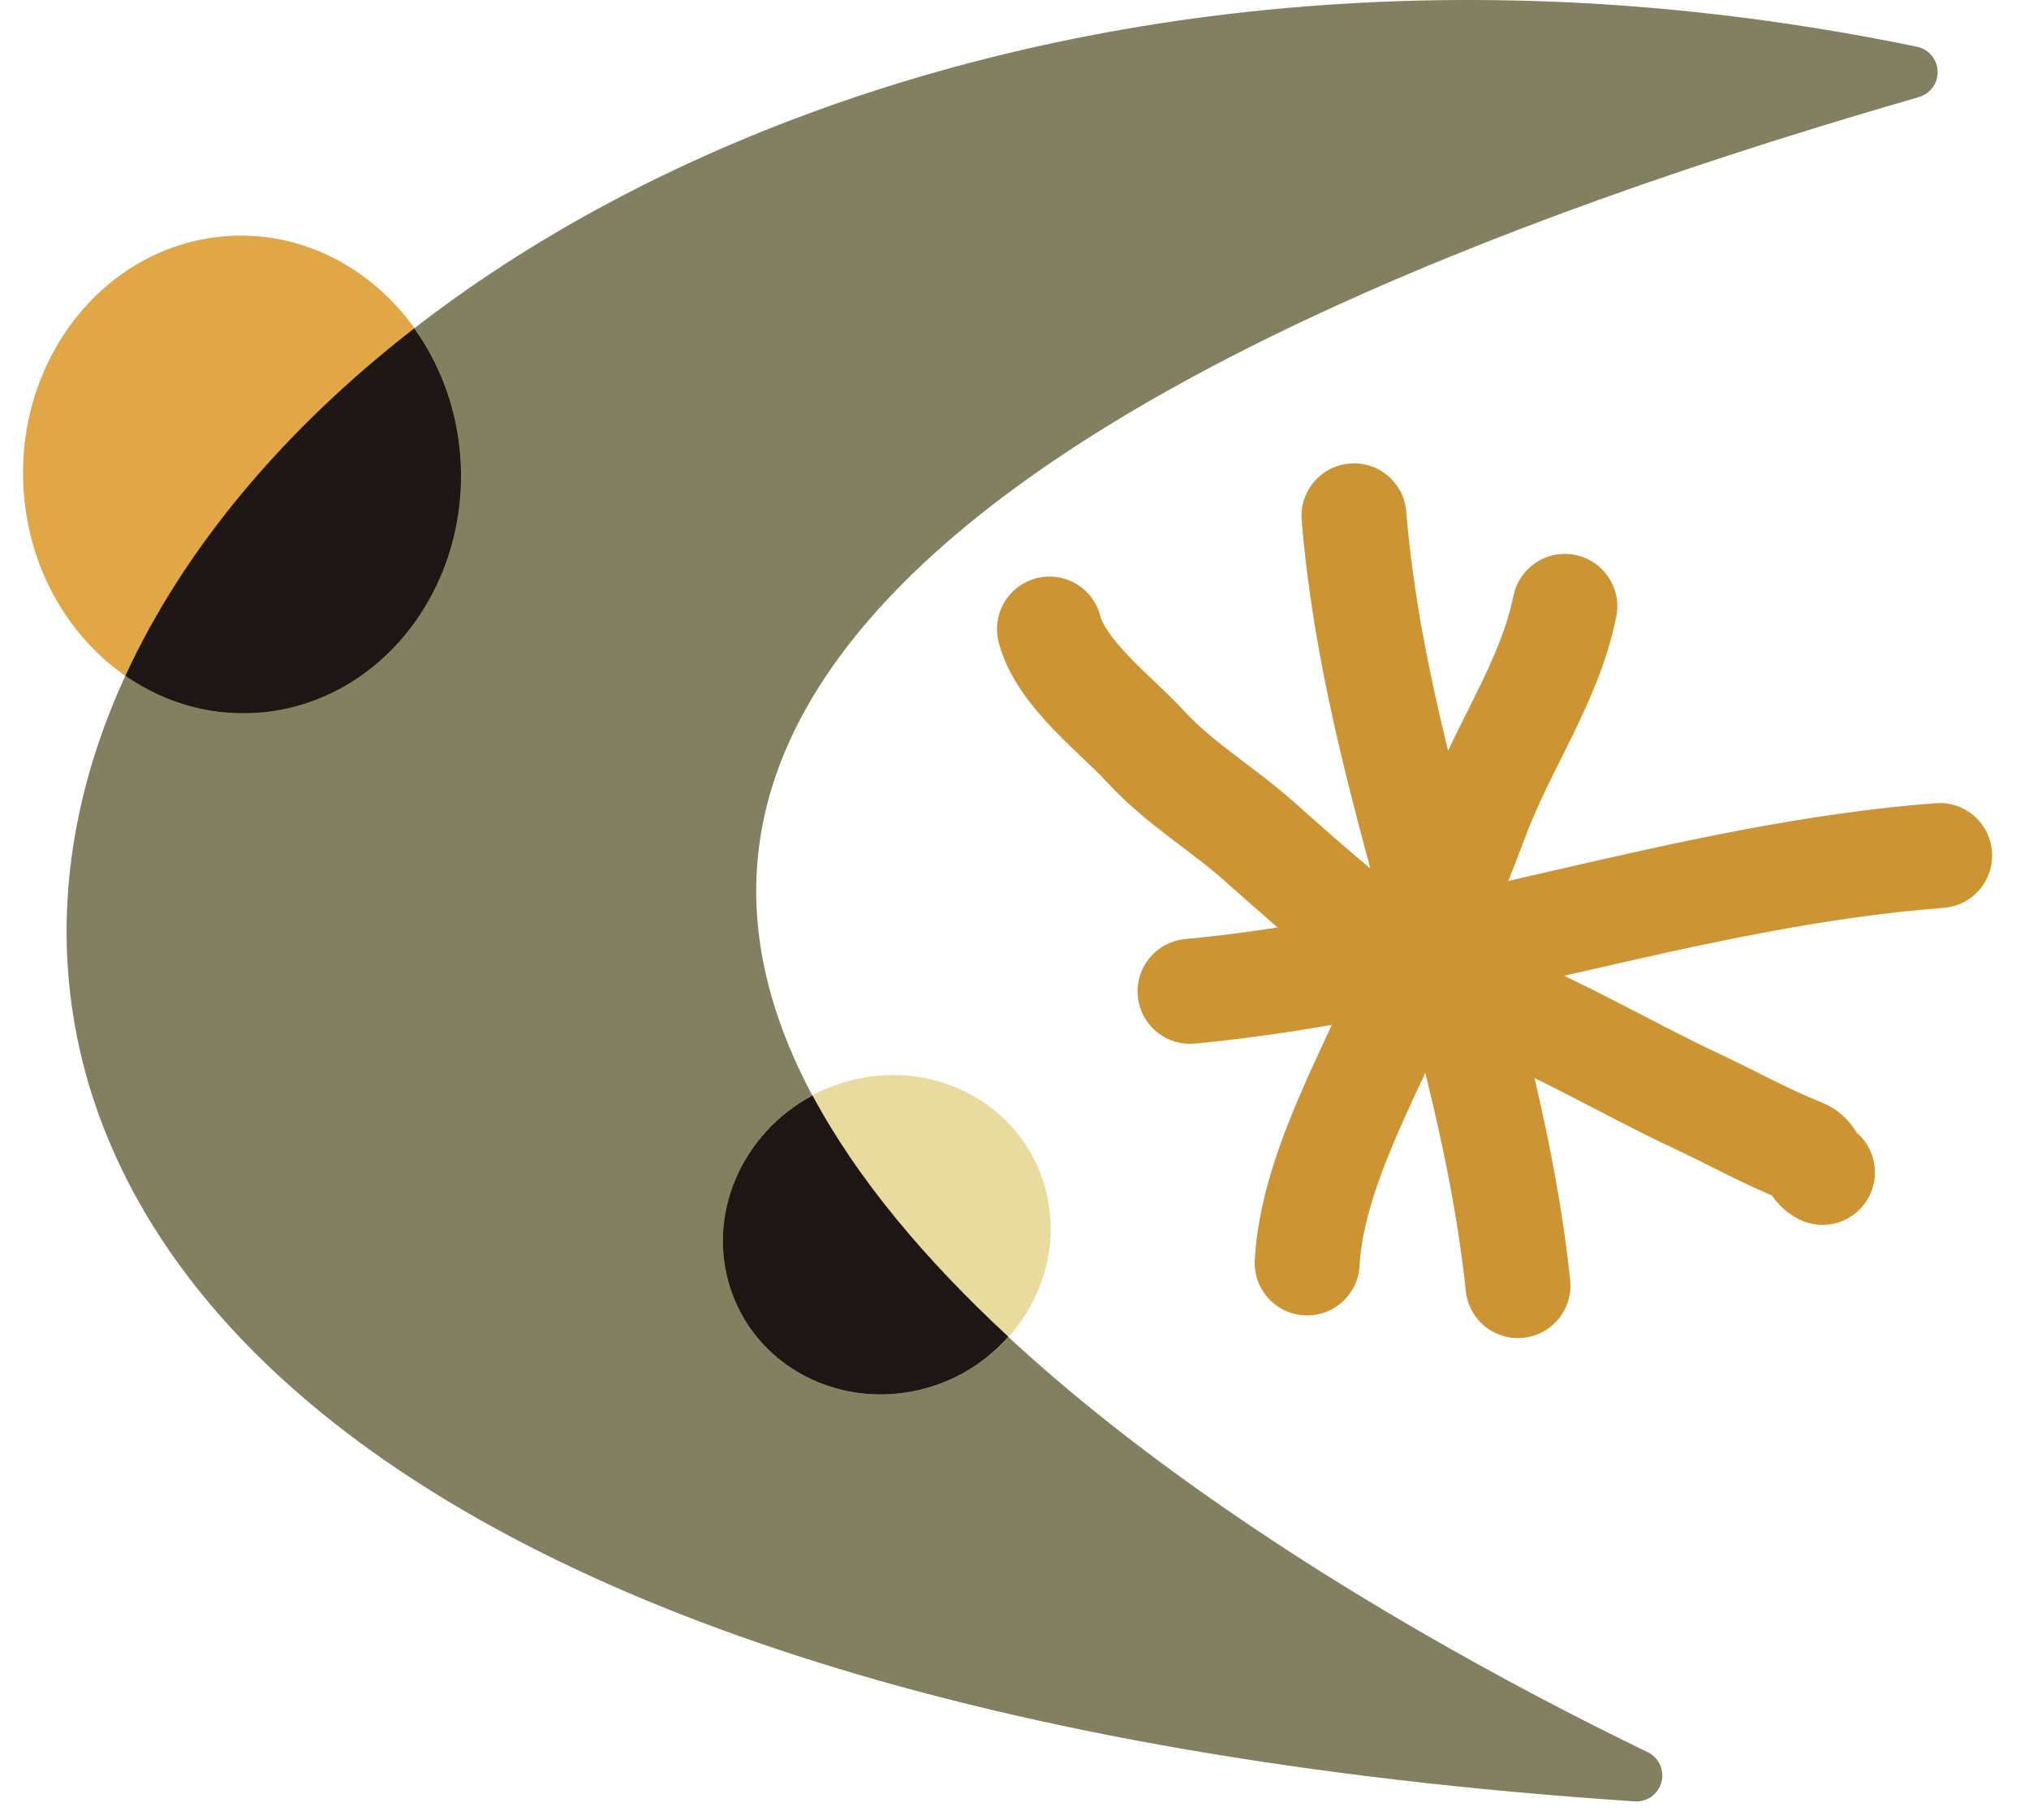
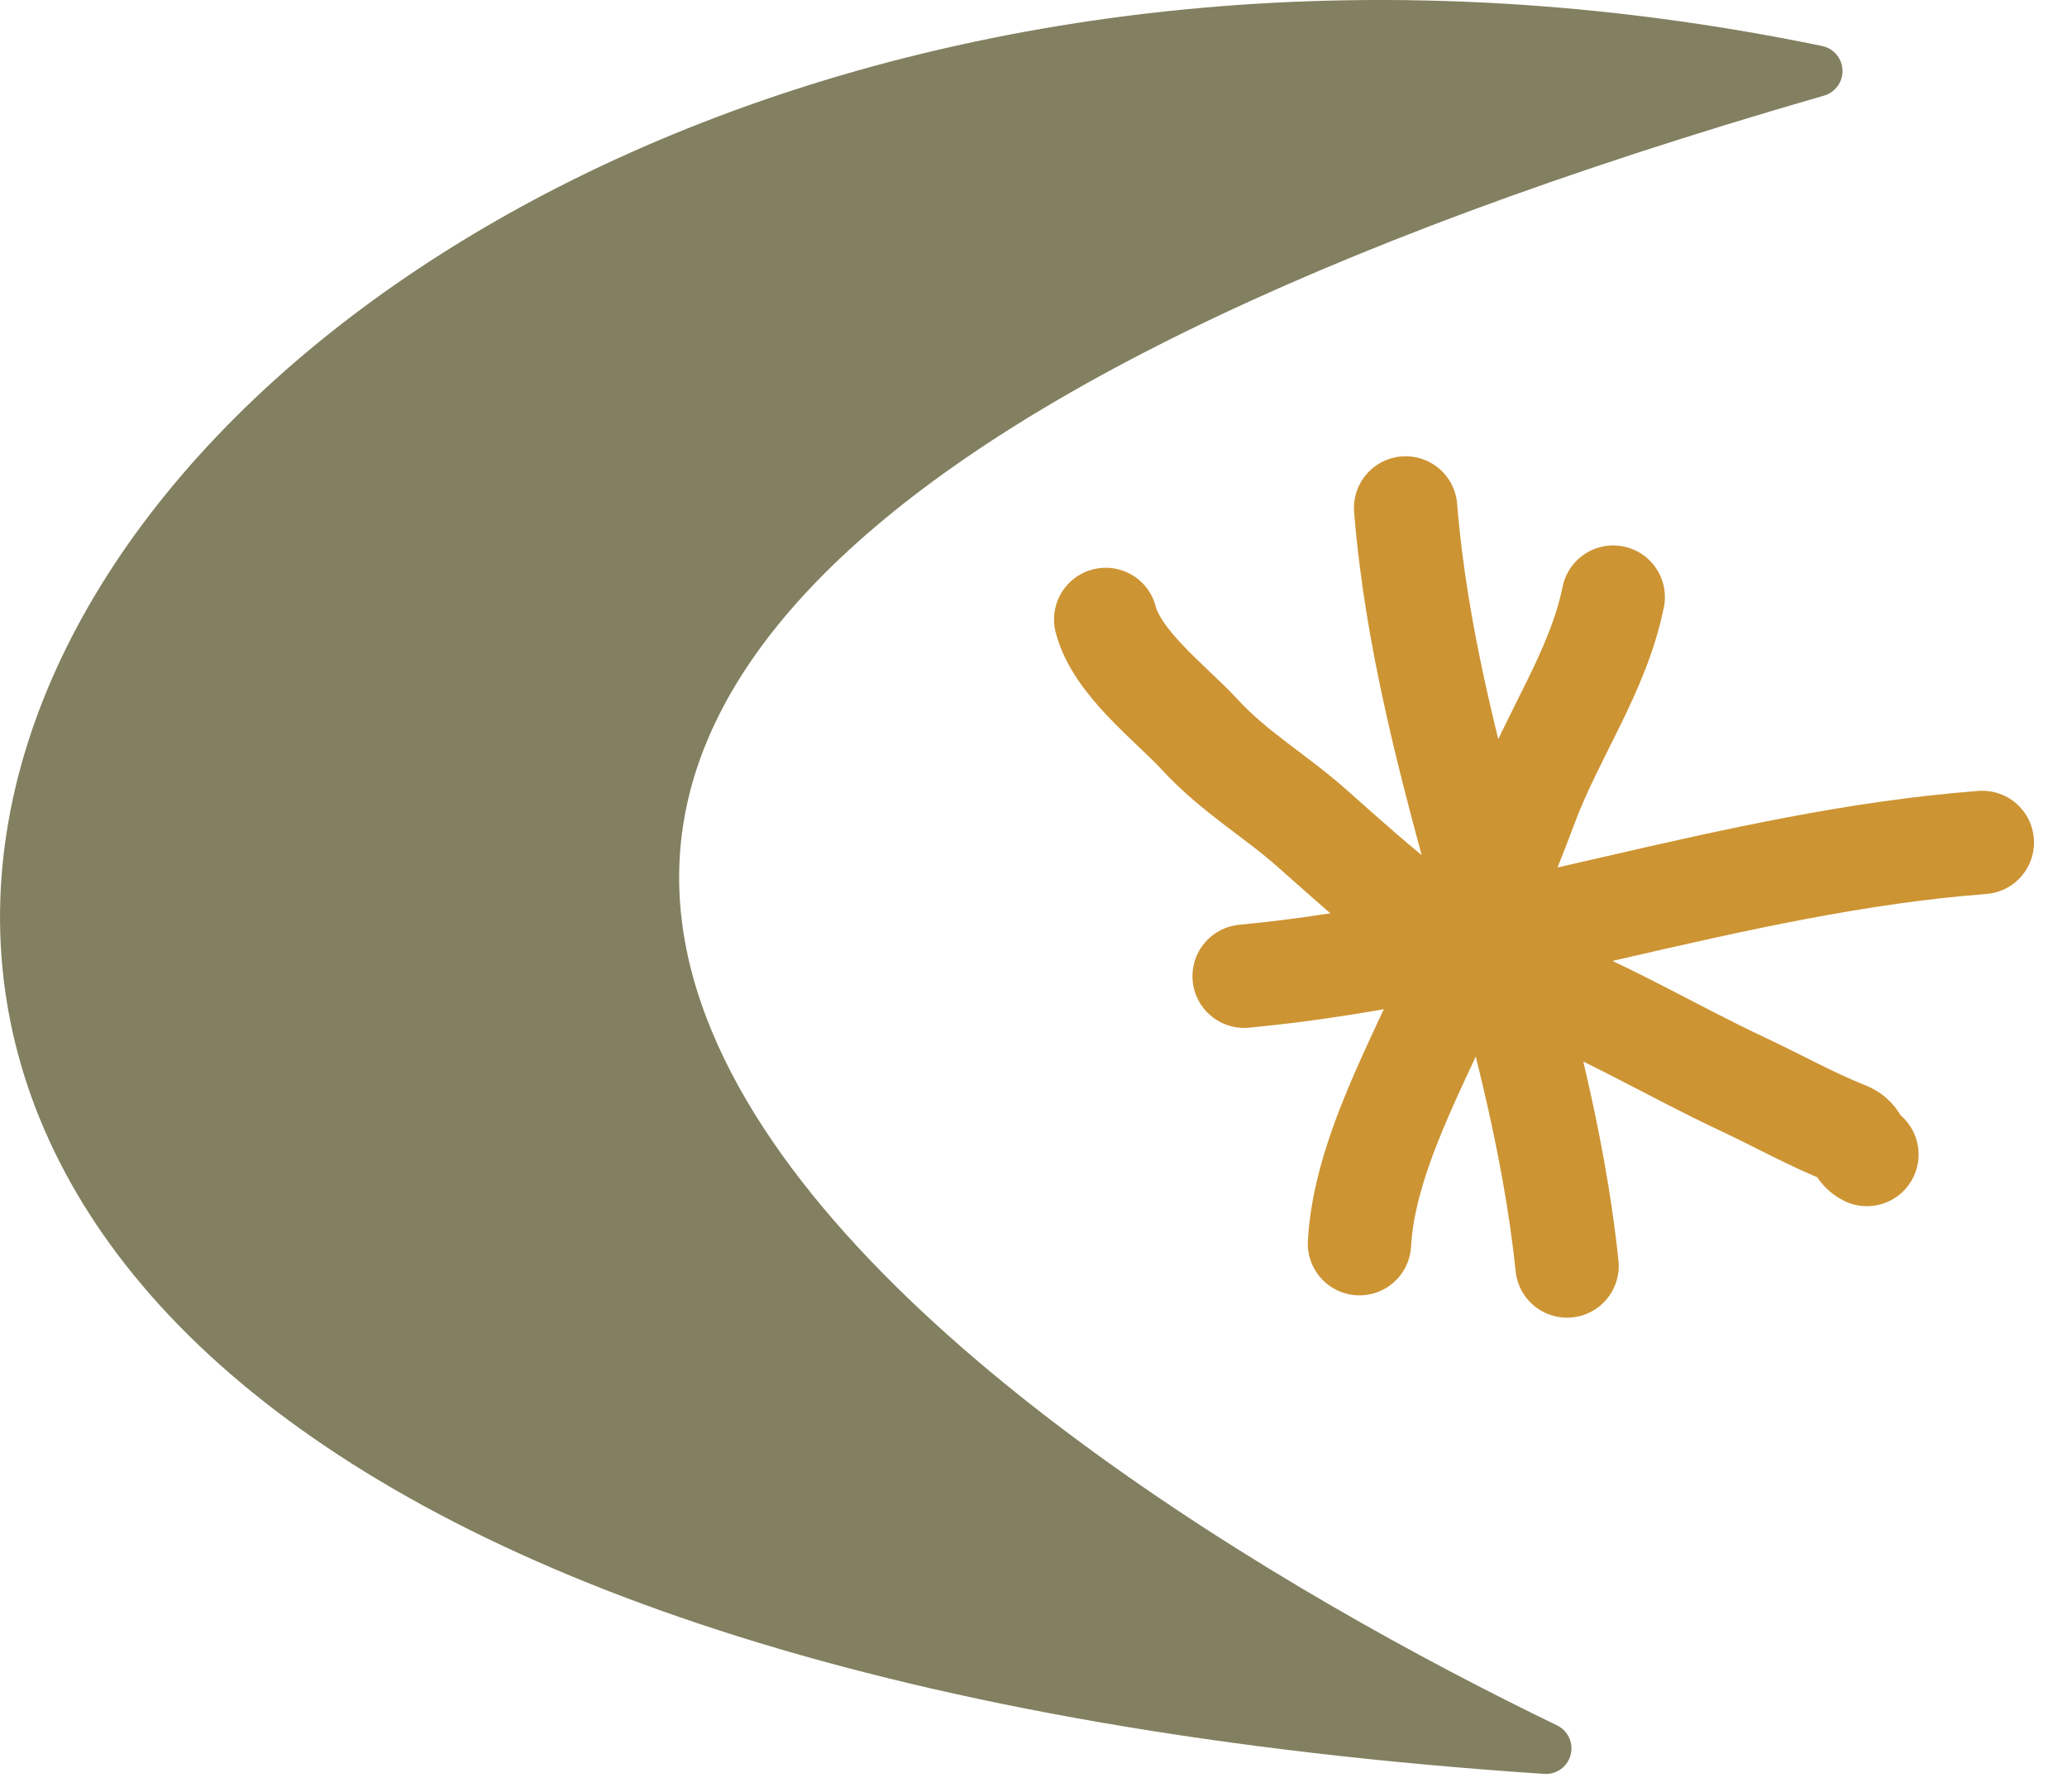
- <svg xmlns="http://www.w3.org/2000/svg" width="29" height="26" viewBox="0 0 29 26" fill="none">
-   <path d="M27.323 1.031C2.222 -4.158 -14.027 22.875 23.388 25.371C15.597 21.608 -3.329 9.871 27.323 1.031Z" fill="#828060" stroke="#828060" stroke-width="0.742" stroke-linejoin="round" />
-   <path d="M3.824 10.172C5.541 9.963 6.77 8.276 6.569 6.402C6.368 4.529 4.813 3.18 3.096 3.388C1.378 3.597 0.149 5.284 0.351 7.158C0.552 9.031 2.107 10.38 3.824 10.172Z" fill="#E1A646" />
-   <path d="M13.39 19.788C14.622 19.358 15.3 18.049 14.905 16.864C14.511 15.68 13.192 15.069 11.96 15.499C10.728 15.93 10.05 17.239 10.445 18.424C10.839 19.608 12.158 20.219 13.39 19.788Z" fill="#E9DA9E" />
-   <path d="M11.613 15.653C12.255 16.855 13.24 18.016 14.413 19.102C14.145 19.403 13.799 19.645 13.39 19.788C12.158 20.219 10.839 19.608 10.444 18.424C10.088 17.356 10.606 16.189 11.613 15.653Z" fill="#1E1615" />
-   <path d="M5.921 4.692C6.265 5.172 6.499 5.755 6.568 6.402C6.769 8.276 5.54 9.963 3.823 10.172C3.084 10.261 2.376 10.062 1.792 9.657C2.624 7.851 4.042 6.149 5.921 4.692Z" fill="#1E1615" />
-   <path d="M17.009 14.166C20.623 13.827 24.115 12.5 27.723 12.225" stroke="#CD9433" stroke-width="1.5" stroke-linecap="round" />
-   <path d="M21.696 18.371C21.306 14.628 19.658 11.14 19.352 7.371" stroke="#CD9433" stroke-width="1.5" stroke-linecap="round" />
-   <path d="M18.683 18.047C18.752 16.773 19.546 15.398 20.028 14.274C20.397 13.411 20.775 12.569 21.102 11.688C21.484 10.66 22.146 9.747 22.366 8.665" stroke="#CD9433" stroke-width="1.5" stroke-linecap="round" />
-   <path d="M15 8.989C15.162 9.621 15.959 10.219 16.358 10.652C16.869 11.208 17.447 11.535 17.992 12.018C18.859 12.786 20.016 13.851 21.058 14.216C22.137 14.594 23.191 15.24 24.248 15.734C24.746 15.967 25.247 16.248 25.752 16.447C25.933 16.519 25.89 16.673 26.048 16.753" stroke="#CD9433" stroke-width="1.5" stroke-linecap="round" />
-   <style>@media (prefers-color-scheme: light) { :root { filter: none; } }
- @media (prefers-color-scheme: dark) { :root { filter: none; } }
- </style>
+ <svg xmlns="http://www.w3.org/2000/svg" width="30" height="26" viewBox="0 0 30 26" fill="none">
+   <path d="M26.371 1.031C1.27 -4.158 -14.978 22.875 22.437 25.371C14.646 21.608 -4.281 9.871 26.371 1.031Z" fill="#828060" stroke="#828060" stroke-width="0.742" stroke-linejoin="round" />
+   <path d="M18.057 14.166C21.672 13.827 25.164 12.5 28.771 12.225" stroke="#CD9433" stroke-width="1.5" stroke-linecap="round" />
+   <path d="M22.744 18.371C22.354 14.628 20.706 11.14 20.401 7.371" stroke="#CD9433" stroke-width="1.5" stroke-linecap="round" />
+   <path d="M19.731 18.047C19.8 16.773 20.594 15.398 21.076 14.274C21.445 13.411 21.823 12.569 22.15 11.688C22.532 10.66 23.194 9.747 23.414 8.665" stroke="#CD9433" stroke-width="1.5" stroke-linecap="round" />
+   <path d="M16.048 8.989C16.21 9.621 17.007 10.219 17.406 10.652C17.917 11.208 18.496 11.535 19.041 12.018C19.908 12.786 21.064 13.851 22.107 14.216C23.185 14.594 24.239 15.24 25.297 15.734C25.794 15.967 26.295 16.248 26.8 16.447C26.982 16.519 26.938 16.673 27.096 16.753" stroke="#CD9433" stroke-width="1.5" stroke-linecap="round" />
</svg>
